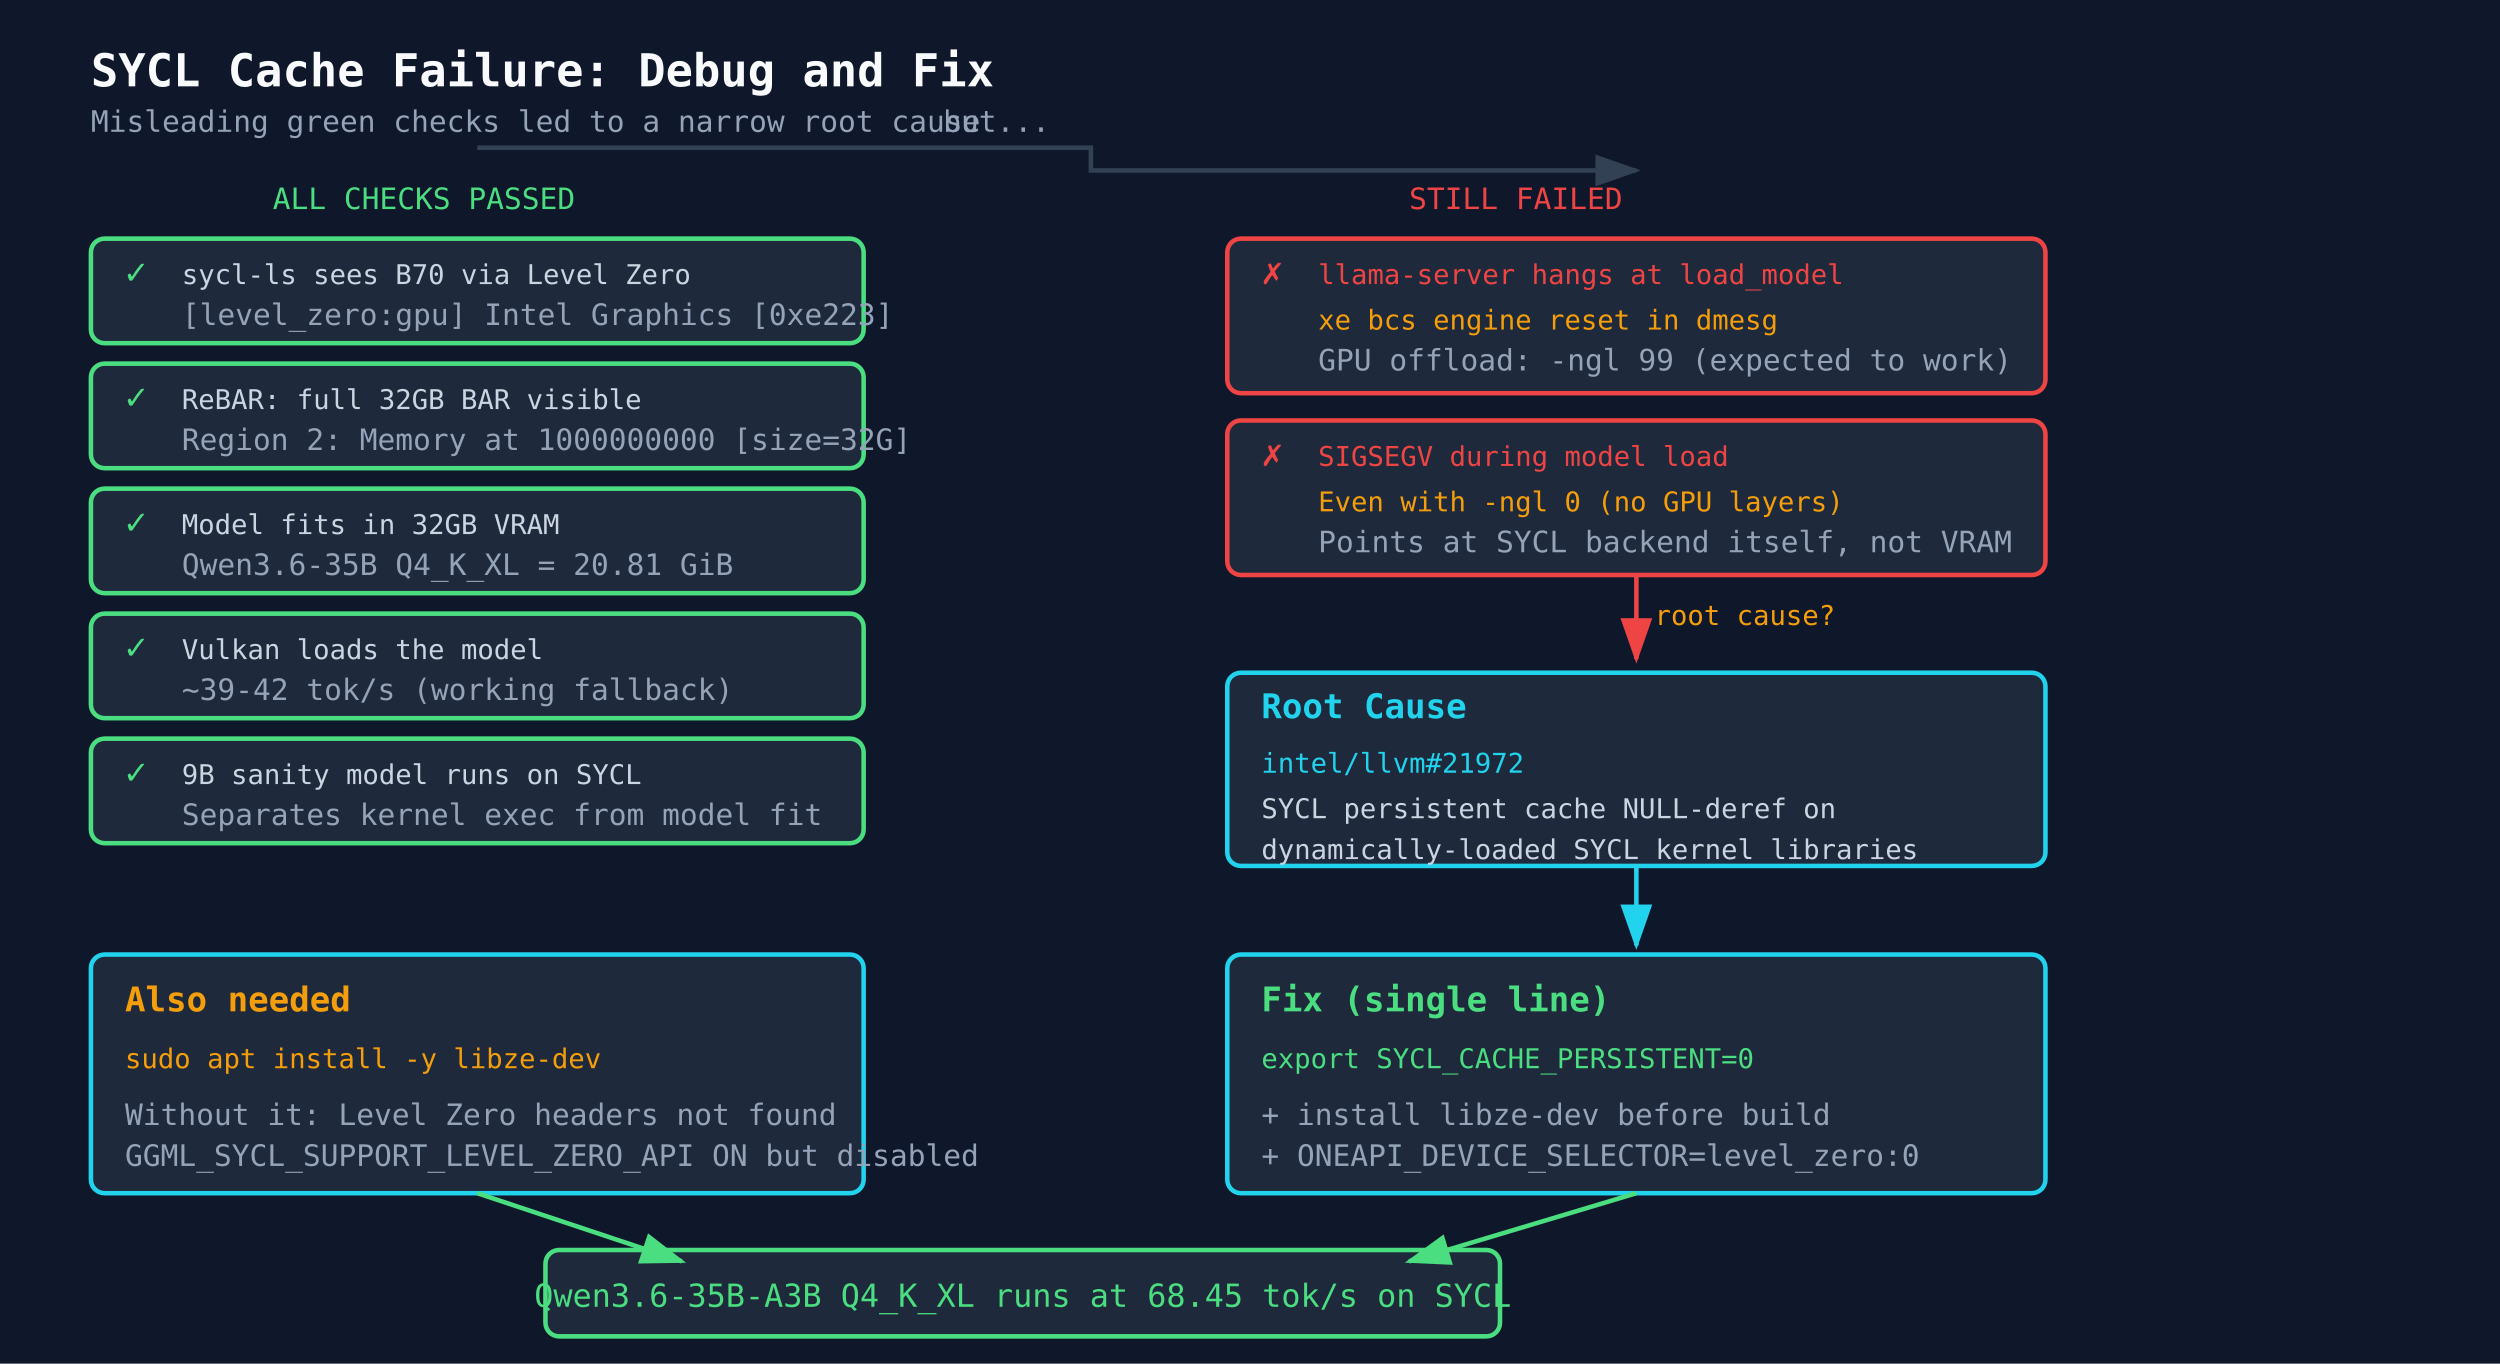
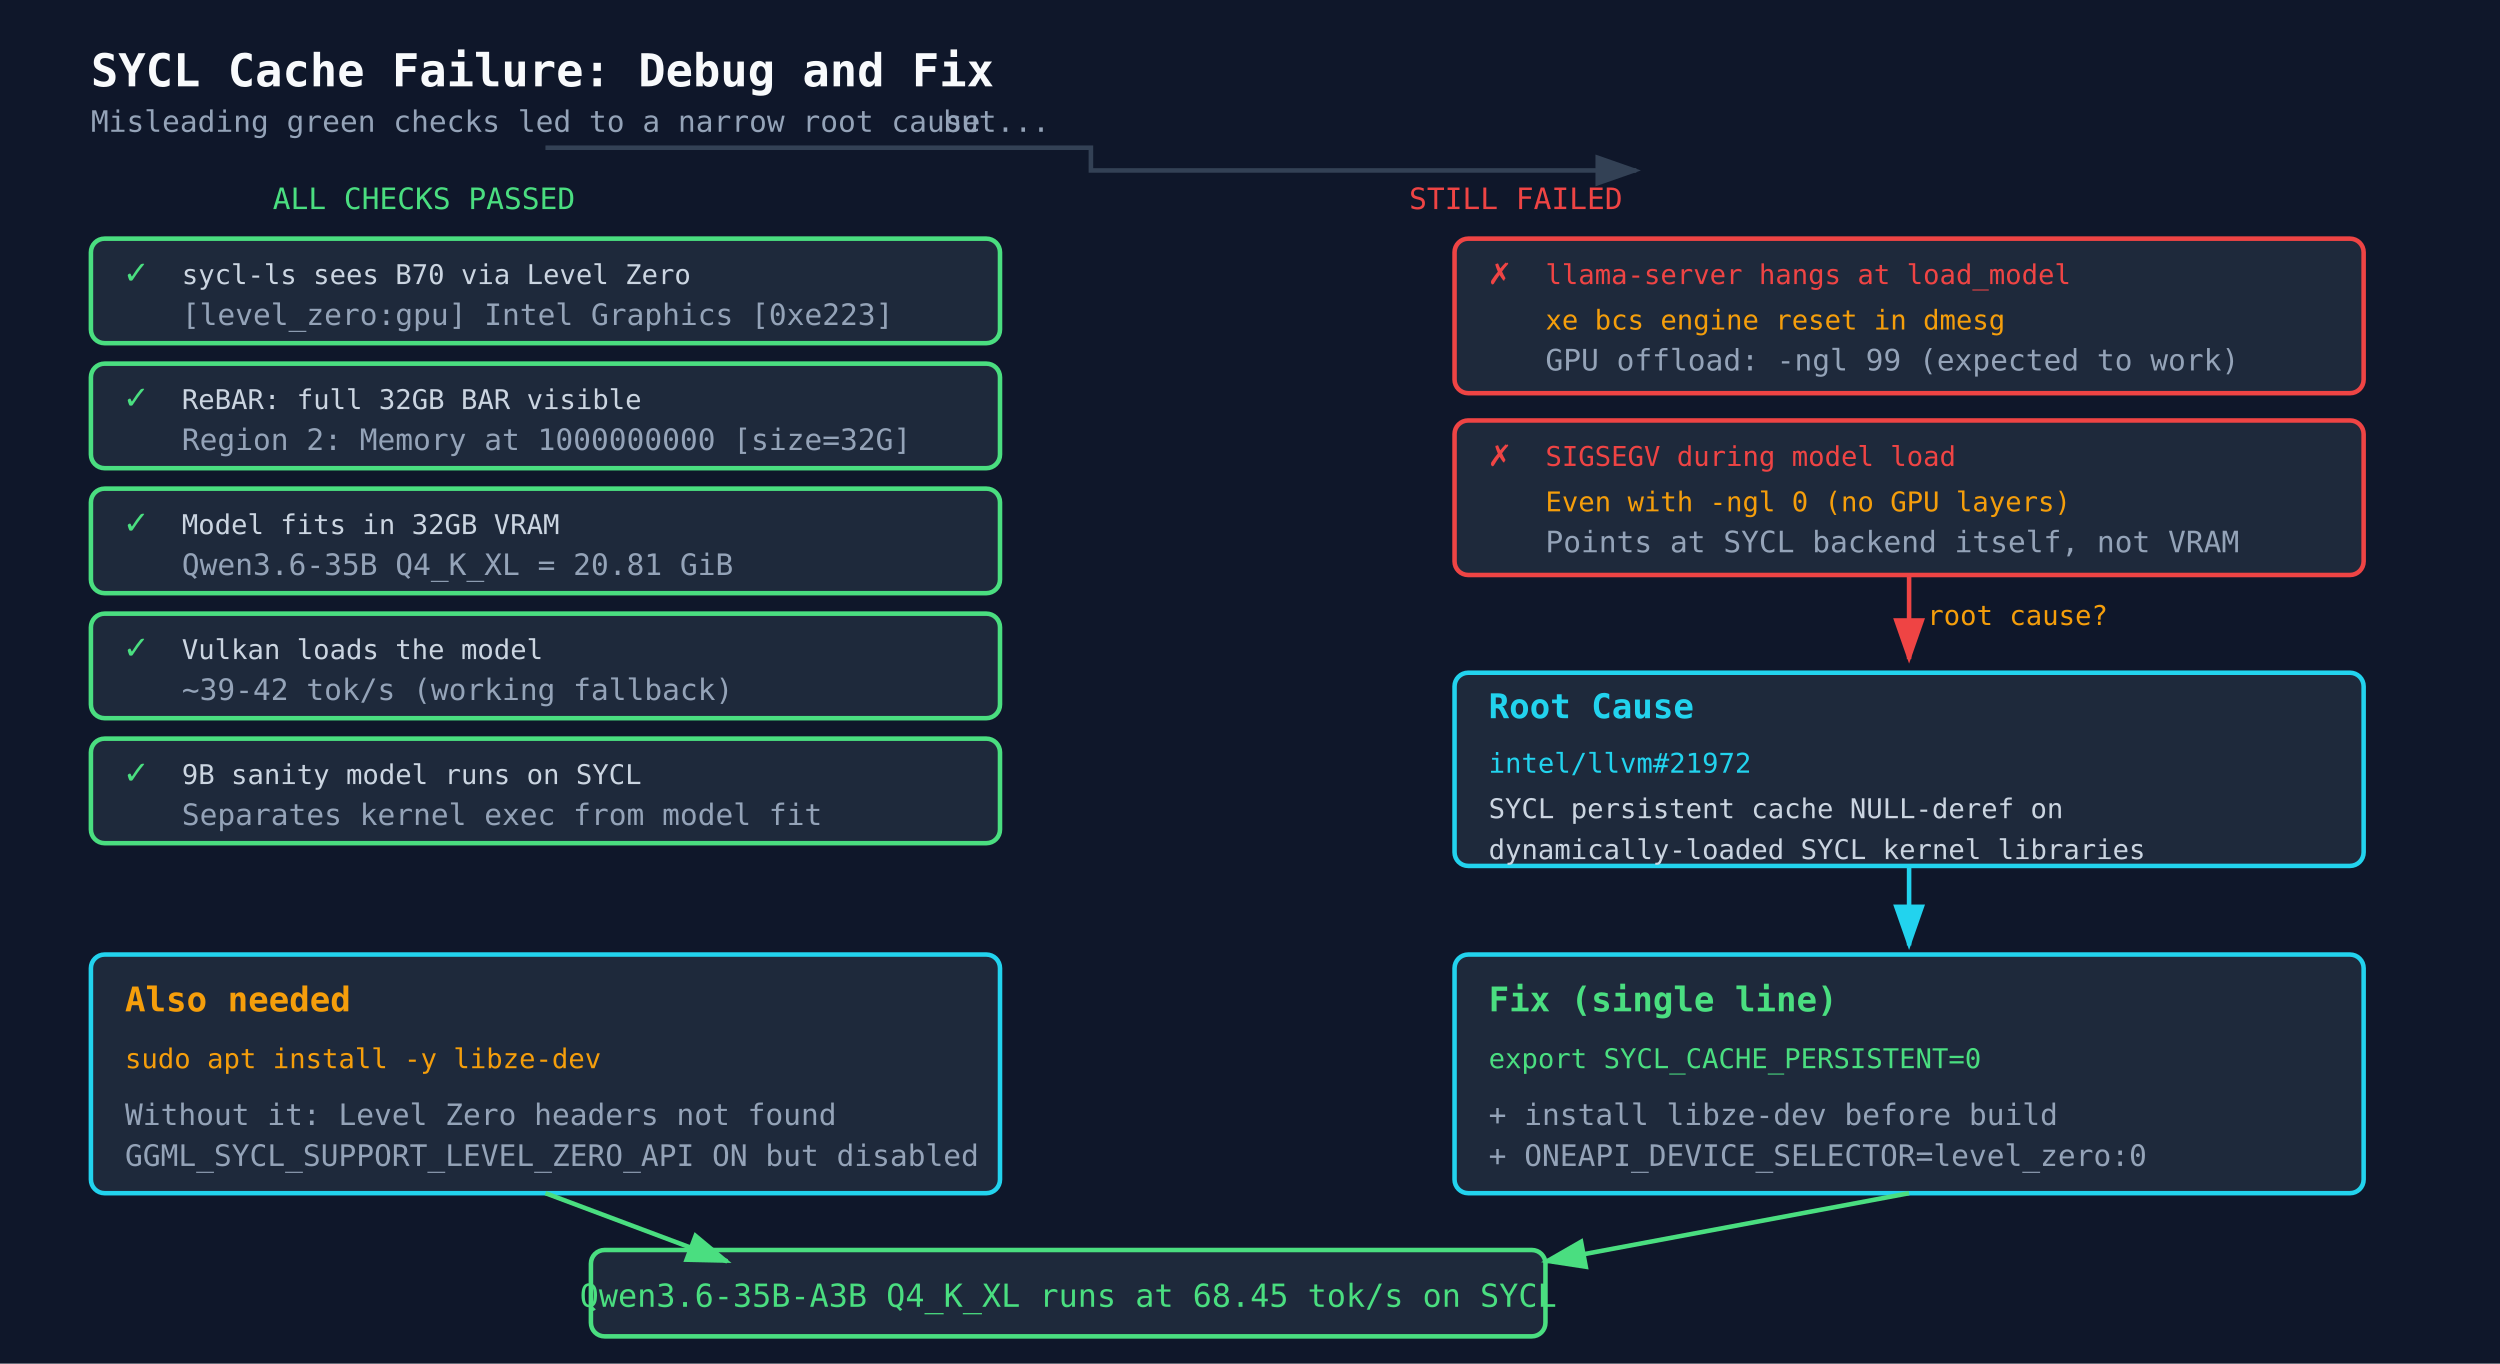
<svg xmlns="http://www.w3.org/2000/svg" viewBox="0 0 1100 600">
  <defs>
    <style>
      .bg { fill: #0f172a; }
      .title { fill: #f8fafc; font-family: monospace; font-size: 20px; font-weight: bold; }
      .sub { fill: #94a3b8; font-family: monospace; font-size: 13px; }
      .code { fill: #cbd5e1; font-family: monospace; font-size: 12px; }
      .code-r { fill: #ef4444; font-family: monospace; font-size: 12px; }
      .code-g { fill: #4ade80; font-family: monospace; font-size: 12px; }
      .code-a { fill: #f59e0b; font-family: monospace; font-size: 12px; }
      .box { fill: #1e293b; stroke: #334155; stroke-width: 2; rx: 6; }
      .box-ok { fill: #1e293b; stroke: #4ade80; stroke-width: 2; rx: 6; }
      .box-fail { fill: #1e293b; stroke: #ef4444; stroke-width: 2; rx: 6; }
      .box-fix { fill: #1e293b; stroke: #22d3ee; stroke-width: 2; rx: 6; }
      .arr { stroke: #334155; stroke-width: 2; fill: none; marker-end: url(#ah2); }
      .arr-r { stroke: #ef4444; stroke-width: 2; fill: none; marker-end: url(#ah-r); }
      .arr-g { stroke: #4ade80; stroke-width: 2; fill: none; marker-end: url(#ah-g2); }
      .arr-c { stroke: #22d3ee; stroke-width: 2; fill: none; marker-end: url(#ah-c); }
      .check { fill: #4ade80; font-family: monospace; font-size: 16px; font-weight: bold; }
      .x-mark { fill: #ef4444; font-family: monospace; font-size: 16px; font-weight: bold; }
    </style>
    <marker id="ah2" markerWidth="10" markerHeight="7" refX="9" refY="3.5" orient="auto">
      <polygon points="0 0, 10 3.5, 0 7" fill="#334155" />
    </marker>
    <marker id="ah-r" markerWidth="10" markerHeight="7" refX="9" refY="3.5" orient="auto">
      <polygon points="0 0, 10 3.5, 0 7" fill="#ef4444" />
    </marker>
    <marker id="ah-g2" markerWidth="10" markerHeight="7" refX="9" refY="3.5" orient="auto">
      <polygon points="0 0, 10 3.5, 0 7" fill="#4ade80" />
    </marker>
    <marker id="ah-c" markerWidth="10" markerHeight="7" refX="9" refY="3.5" orient="auto">
      <polygon points="0 0, 10 3.5, 0 7" fill="#22d3ee" />
    </marker>
  </defs>
  <rect width="1100" height="600" class="bg" />
  <text x="40" y="38" class="title">SYCL Cache Failure: Debug and Fix</text>
  <text x="40" y="58" class="sub">Misleading green checks led to a narrow root cause</text>
  <text x="120" y="92" class="sub" style="fill:#4ade80;">ALL CHECKS PASSED</text>
-   <rect x="40" y="105" width="340" height="46" class="box-ok" />
+   <rect x="40" y="105" width="400" height="46" class="box-ok" />
  <text x="55" y="125" class="check">✓</text>
  <text x="80" y="125" class="code">sycl-ls sees B70 via Level Zero</text>
  <text x="80" y="143" class="sub">[level_zero:gpu] Intel Graphics [0xe223]</text>
-   <rect x="40" y="160" width="340" height="46" class="box-ok" />
+   <rect x="40" y="160" width="400" height="46" class="box-ok" />
  <text x="55" y="180" class="check">✓</text>
  <text x="80" y="180" class="code">ReBAR: full 32GB BAR visible</text>
  <text x="80" y="198" class="sub">Region 2: Memory at 1000000000 [size=32G]</text>
-   <rect x="40" y="215" width="340" height="46" class="box-ok" />
+   <rect x="40" y="215" width="400" height="46" class="box-ok" />
  <text x="55" y="235" class="check">✓</text>
  <text x="80" y="235" class="code">Model fits in 32GB VRAM</text>
  <text x="80" y="253" class="sub">Qwen3.6-35B Q4_K_XL = 20.81 GiB</text>
-   <rect x="40" y="270" width="340" height="46" class="box-ok" />
+   <rect x="40" y="270" width="400" height="46" class="box-ok" />
  <text x="55" y="290" class="check">✓</text>
  <text x="80" y="290" class="code">Vulkan loads the model</text>
  <text x="80" y="308" class="sub">~39-42 tok/s (working fallback)</text>
-   <rect x="40" y="325" width="340" height="46" class="box-ok" />
+   <rect x="40" y="325" width="400" height="46" class="box-ok" />
  <text x="55" y="345" class="check">✓</text>
  <text x="80" y="345" class="code">9B sanity model runs on SYCL</text>
  <text x="80" y="363" class="sub">Separates kernel exec from model fit</text>
  <text x="620" y="92" class="sub" style="fill:#ef4444;">STILL FAILED</text>
-   <rect x="540" y="105" width="360" height="68" class="box-fail" />
-   <text x="555" y="125" class="x-mark">✗</text>
-   <text x="580" y="125" class="code-r">llama-server hangs at load_model</text>
-   <text x="580" y="145" class="code-a">xe bcs engine reset in dmesg</text>
-   <text x="580" y="163" class="sub">GPU offload: -ngl 99 (expected to work)</text>
-   <rect x="540" y="185" width="360" height="68" class="box-fail" />
-   <text x="555" y="205" class="x-mark">✗</text>
-   <text x="580" y="205" class="code-r">SIGSEGV during model load</text>
-   <text x="580" y="225" class="code-a">Even with -ngl 0 (no GPU layers)</text>
-   <text x="580" y="243" class="sub">Points at SYCL backend itself, not VRAM</text>
-   <path d="M 210 65 L 480 65 L 480 75 L 720 75" class="arr" />
+   <rect x="640" y="105" width="400" height="68" class="box-fail" />
+   <text x="655" y="125" class="x-mark">✗</text>
+   <text x="680" y="125" class="code-r">llama-server hangs at load_model</text>
+   <text x="680" y="145" class="code-a">xe bcs engine reset in dmesg</text>
+   <text x="680" y="163" class="sub">GPU offload: -ngl 99 (expected to work)</text>
+   <rect x="640" y="185" width="400" height="68" class="box-fail" />
+   <text x="655" y="205" class="x-mark">✗</text>
+   <text x="680" y="205" class="code-r">SIGSEGV during model load</text>
+   <text x="680" y="225" class="code-a">Even with -ngl 0 (no GPU layers)</text>
+   <text x="680" y="243" class="sub">Points at SYCL backend itself, not VRAM</text>
+   <path d="M 240 65 L 480 65 L 480 75 L 720 75" class="arr" />
  <text x="415" y="58" class="sub">but...</text>
-   <path d="M 720 253 L 720 290" class="arr-r" />
-   <text x="728" y="275" class="code-a">root cause?</text>
-   <rect x="540" y="296" width="360" height="85" class="box-fix" />
-   <text x="555" y="316" class="title" style="font-size:15px; fill:#22d3ee;">Root Cause</text>
-   <text x="555" y="340" class="code" style="fill:#22d3ee;">intel/llvm#21972</text>
-   <text x="555" y="360" class="code">SYCL persistent cache NULL-deref on</text>
-   <text x="555" y="378" class="code">dynamically-loaded SYCL kernel libraries</text>
-   <path d="M 720 381 L 720 416" class="arr-c" />
-   <rect x="540" y="420" width="360" height="105" class="box-fix" />
-   <text x="555" y="445" class="title" style="font-size:15px; fill:#4ade80;">Fix (single line)</text>
-   <text x="555" y="470" class="code-g">export SYCL_CACHE_PERSISTENT=0</text>
-   <text x="555" y="495" class="sub">+ install libze-dev before build</text>
-   <text x="555" y="513" class="sub">+ ONEAPI_DEVICE_SELECTOR=level_zero:0</text>
-   <rect x="40" y="420" width="340" height="105" class="box-fix" />
+   <path d="M 840 253 L 840 290" class="arr-r" />
+   <text x="848" y="275" class="code-a">root cause?</text>
+   <rect x="640" y="296" width="400" height="85" class="box-fix" />
+   <text x="655" y="316" class="title" style="font-size:15px; fill:#22d3ee;">Root Cause</text>
+   <text x="655" y="340" class="code" style="fill:#22d3ee;">intel/llvm#21972</text>
+   <text x="655" y="360" class="code">SYCL persistent cache NULL-deref on</text>
+   <text x="655" y="378" class="code">dynamically-loaded SYCL kernel libraries</text>
+   <path d="M 840 381 L 840 416" class="arr-c" />
+   <rect x="640" y="420" width="400" height="105" class="box-fix" />
+   <text x="655" y="445" class="title" style="font-size:15px; fill:#4ade80;">Fix (single line)</text>
+   <text x="655" y="470" class="code-g">export SYCL_CACHE_PERSISTENT=0</text>
+   <text x="655" y="495" class="sub">+ install libze-dev before build</text>
+   <text x="655" y="513" class="sub">+ ONEAPI_DEVICE_SELECTOR=level_zero:0</text>
+   <rect x="40" y="420" width="400" height="105" class="box-fix" />
  <text x="55" y="445" class="title" style="font-size:15px; fill:#f59e0b;">Also needed</text>
  <text x="55" y="470" class="code-a">sudo apt install -y libze-dev</text>
  <text x="55" y="495" class="sub">Without it: Level Zero headers not found</text>
  <text x="55" y="513" class="sub">GGML_SYCL_SUPPORT_LEVEL_ZERO_API ON but disabled</text>
-   <rect x="240" y="550" width="420" height="38" class="box-ok" />
-   <text x="450" y="575" class="code-g" style="font-size:14px;" text-anchor="middle">Qwen3.6-35B-A3B Q4_K_XL runs at 68.45 tok/s on SYCL</text>
-   <path d="M 210 525 L 300 555" class="arr-g" />
-   <path d="M 720 525 L 620 555" class="arr-g" />
+   <rect x="260" y="550" width="420" height="38" class="box-ok" />
+   <text x="470" y="575" class="code-g" style="font-size:14px;" text-anchor="middle">Qwen3.6-35B-A3B Q4_K_XL runs at 68.45 tok/s on SYCL</text>
+   <path d="M 240 525 L 320 555" class="arr-g" />
+   <path d="M 840 525 L 680 555" class="arr-g" />
</svg>
